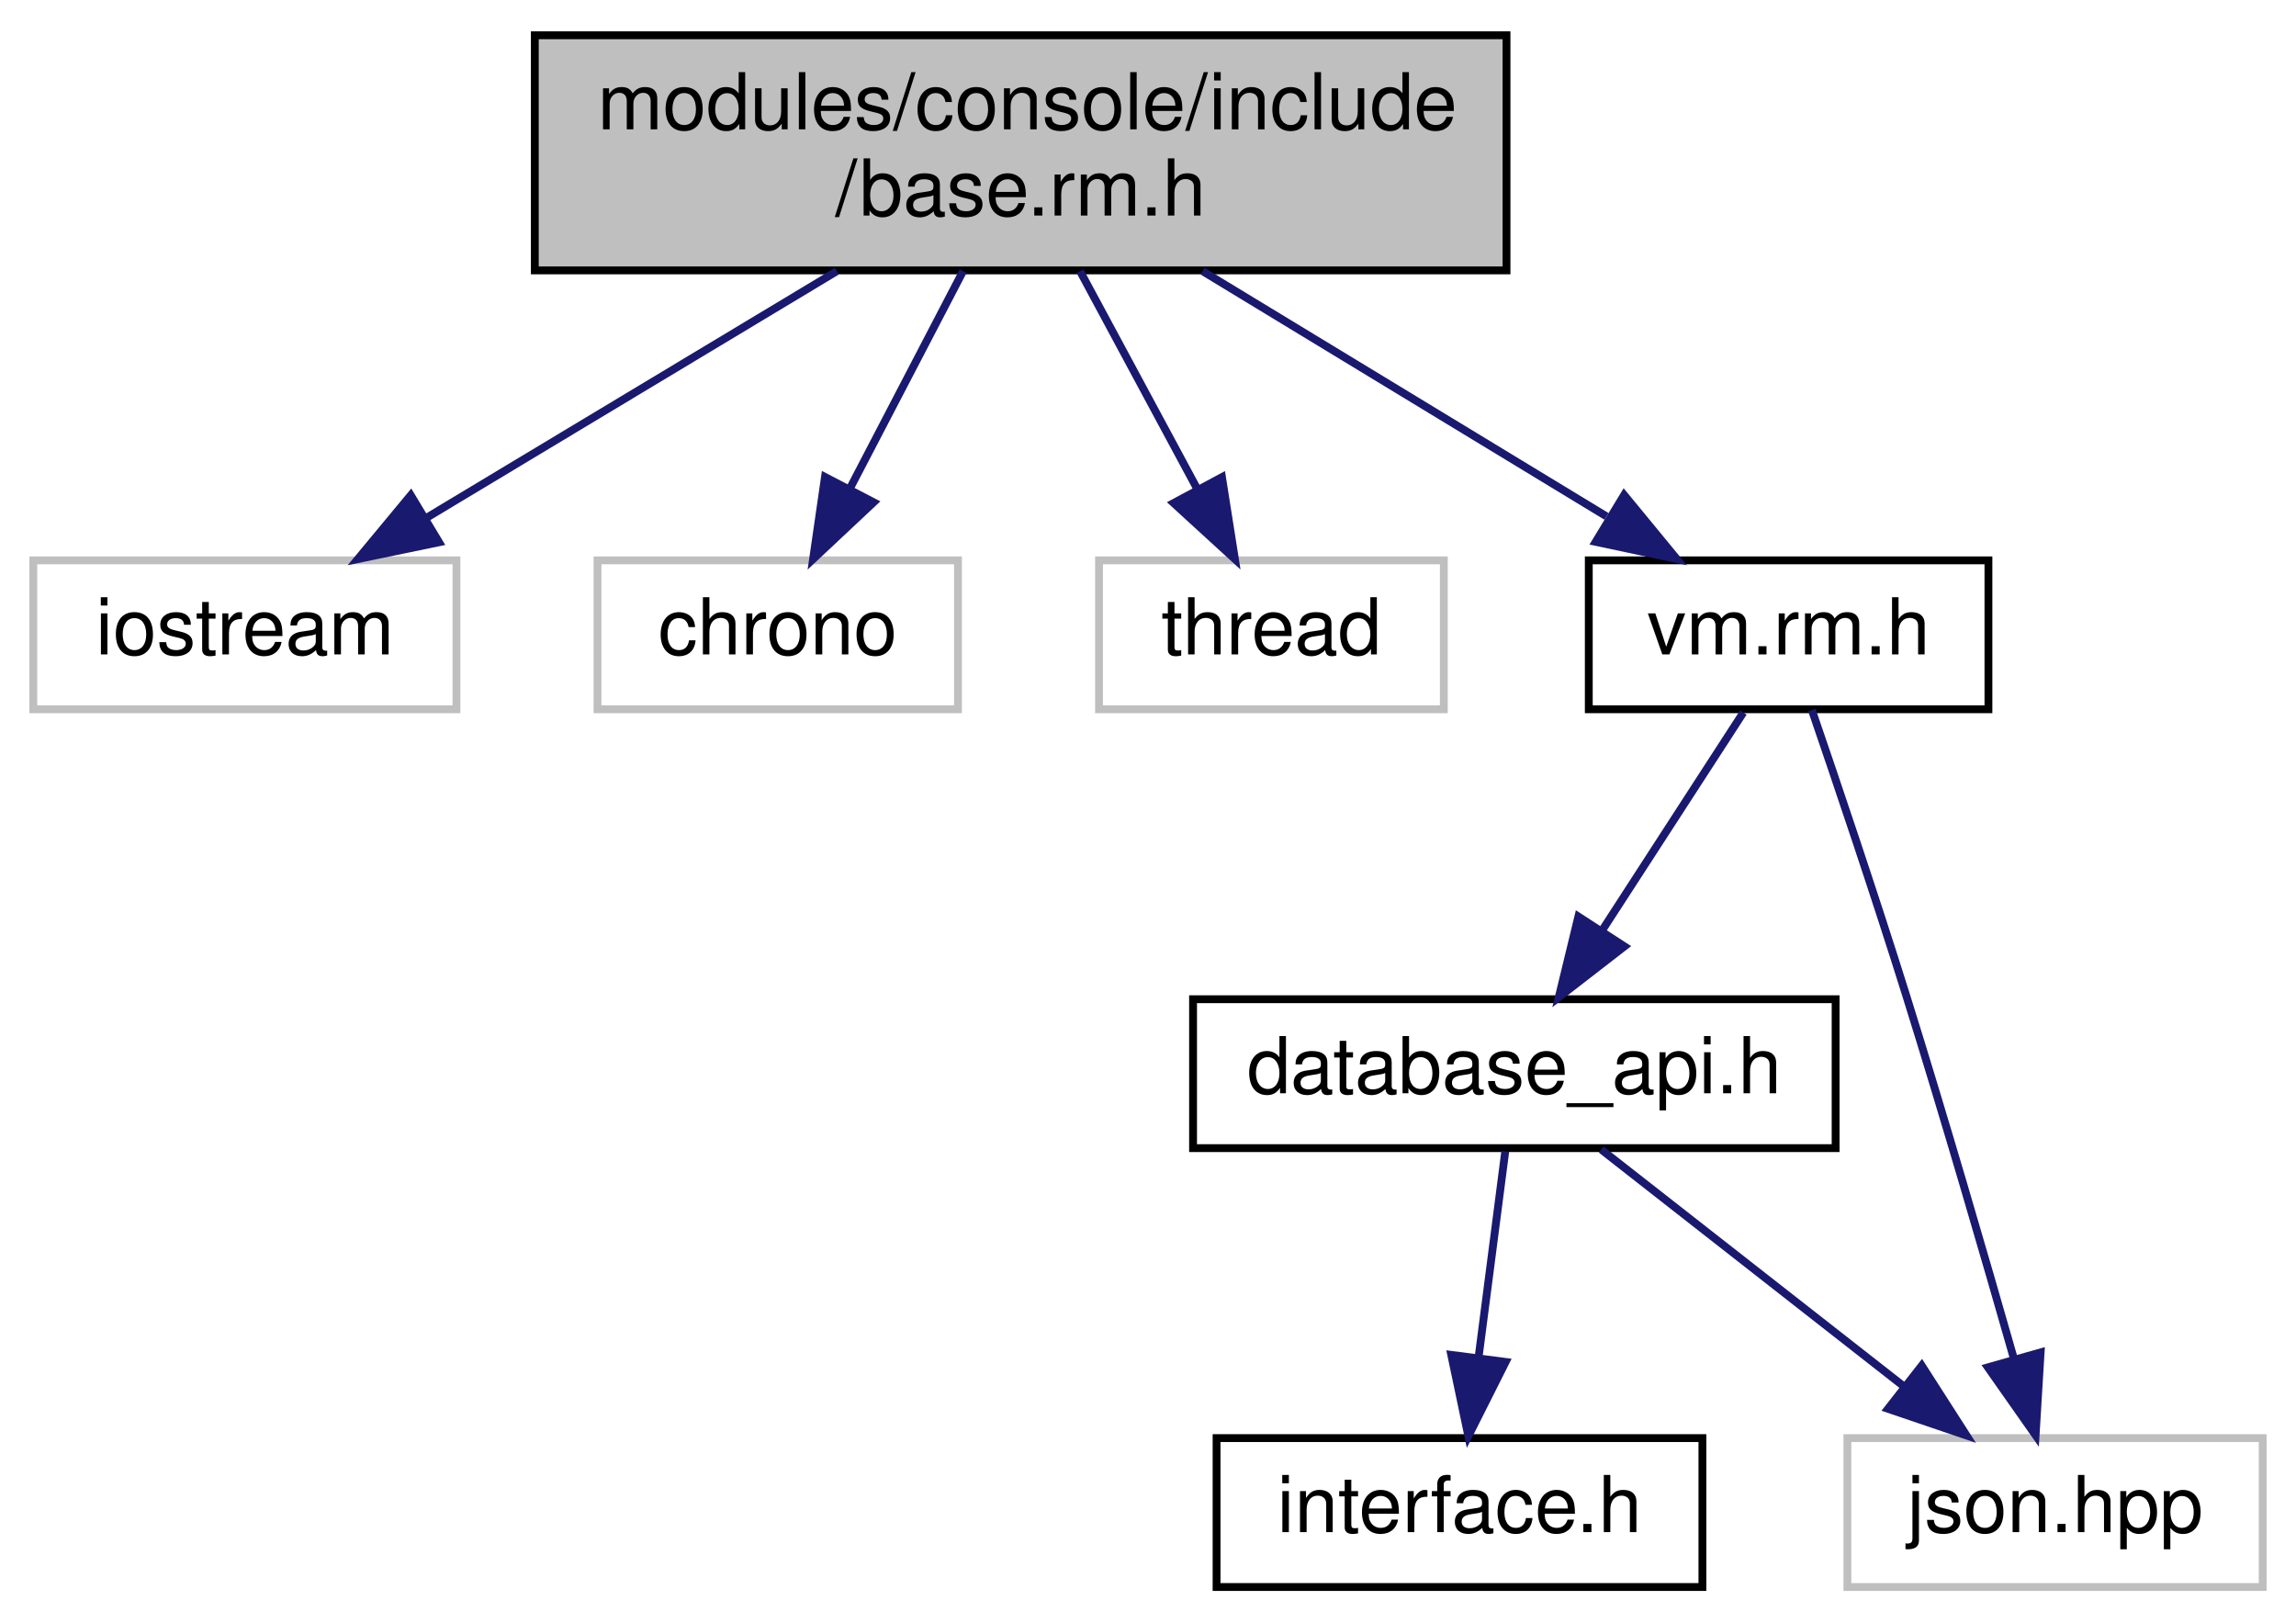
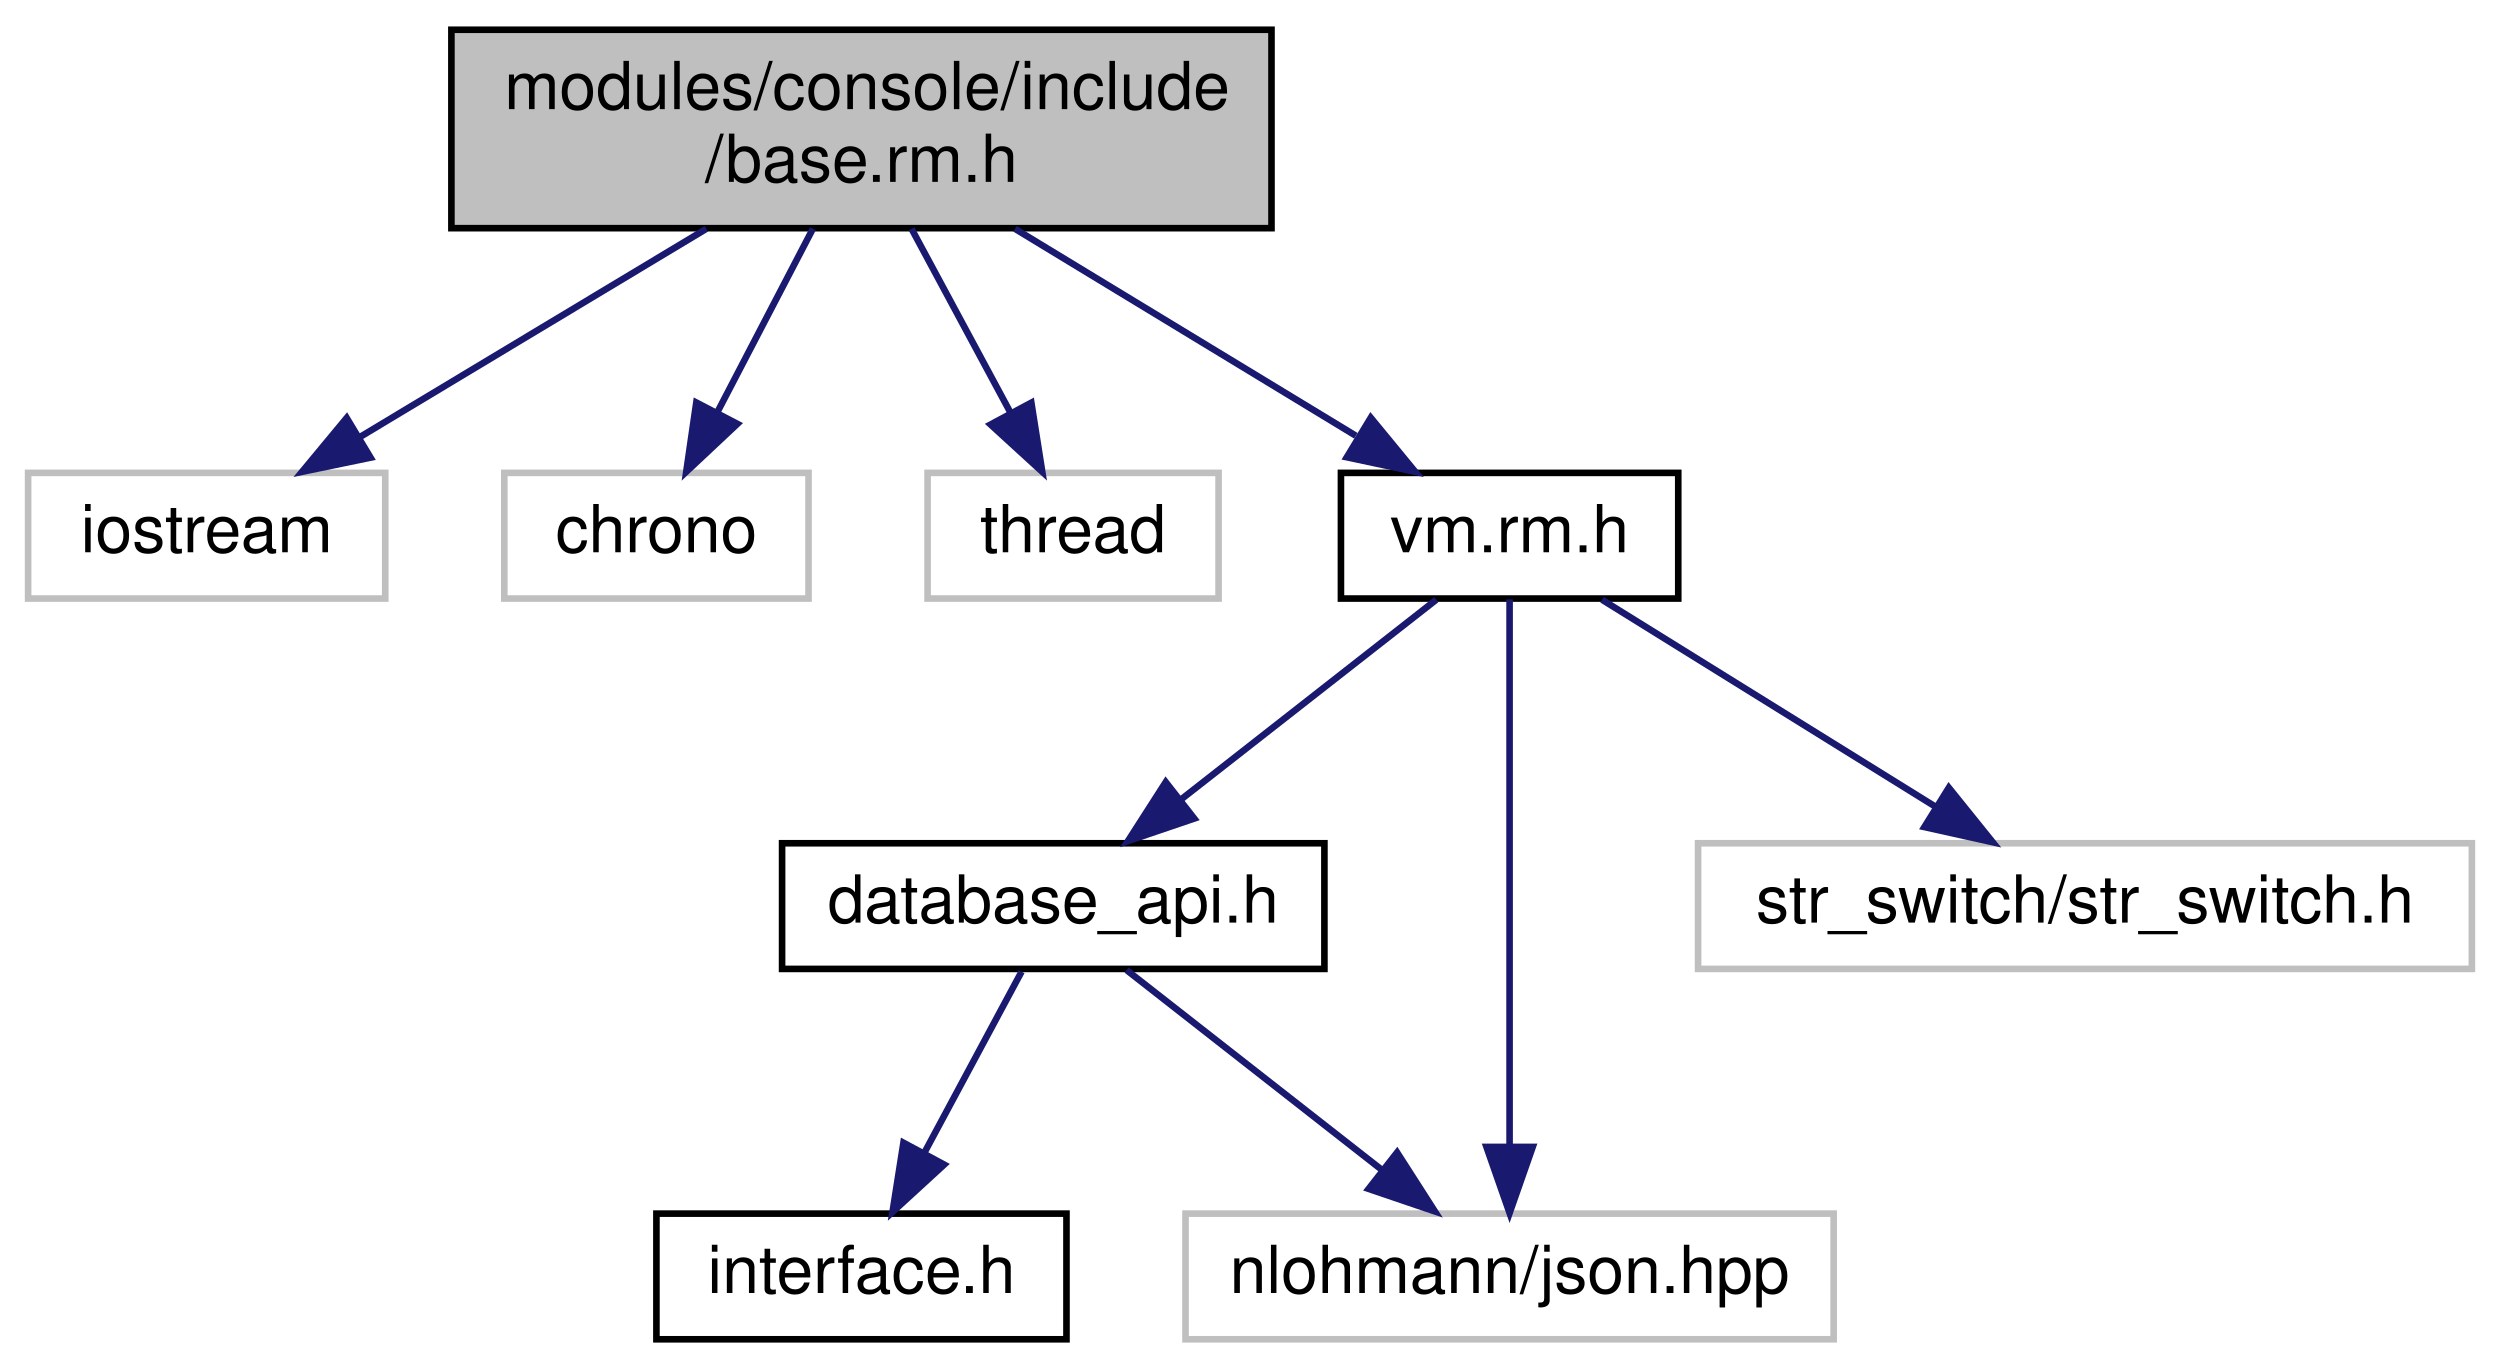
- <svg xmlns="http://www.w3.org/2000/svg" xmlns:xlink="http://www.w3.org/1999/xlink" width="293pt" height="207pt" viewBox="0.00 0.00 292.50 207.00">
+ <svg xmlns="http://www.w3.org/2000/svg" xmlns:xlink="http://www.w3.org/1999/xlink" width="378pt" height="207pt" viewBox="0.00 0.00 377.50 207.00">
  <g id="graph0" class="graph" transform="scale(1 1) rotate(0) translate(4 203)">
    <g id="node1" class="node">
      <g id="a_node1">
        <a xlink:title=" ">
          <polygon fill="#bfbfbf" stroke="black" points="64,-168.5 64,-198.5 188,-198.5 188,-168.5 64,-168.5" />
          <text text-anchor="start" x="72" y="-186.5" font-family="Helvetica,sans-Serif" font-size="10.00">modules/console/include</text>
          <text text-anchor="middle" x="126" y="-175.5" font-family="Helvetica,sans-Serif" font-size="10.00">/base.rm.h</text>
        </a>
      </g>
    </g>
    <g id="node2" class="node">
      <g id="a_node2">
        <a xlink:title=" ">
          <polygon fill="none" stroke="#bfbfbf" points="0,-112.5 0,-131.5 54,-131.5 54,-112.5 0,-112.5" />
          <text text-anchor="middle" x="27" y="-119.5" font-family="Helvetica,sans-Serif" font-size="10.00">iostream</text>
        </a>
      </g>
    </g>
    <g id="edge1" class="edge">
      <path fill="none" stroke="midnightblue" d="M102.54,-168.4C86.67,-158.86 65.81,-146.32 50.03,-136.84" />
      <polygon fill="midnightblue" stroke="midnightblue" points="51.78,-133.81 41.41,-131.66 48.17,-139.81 51.78,-133.81" />
    </g>
    <g id="node3" class="node">
      <g id="a_node3">
        <a xlink:title=" ">
          <polygon fill="none" stroke="#bfbfbf" points="72,-112.5 72,-131.5 118,-131.5 118,-112.5 72,-112.5" />
          <text text-anchor="middle" x="95" y="-119.5" font-family="Helvetica,sans-Serif" font-size="10.00">chrono</text>
        </a>
      </g>
    </g>
    <g id="edge2" class="edge">
      <path fill="none" stroke="midnightblue" d="M118.65,-168.4C114.33,-160.11 108.83,-149.55 104.23,-140.71" />
      <polygon fill="midnightblue" stroke="midnightblue" points="107.24,-138.91 99.51,-131.66 101.03,-142.14 107.24,-138.91" />
    </g>
    <g id="node4" class="node">
      <g id="a_node4">
        <a xlink:title=" ">
          <polygon fill="none" stroke="#bfbfbf" points="136,-112.5 136,-131.5 180,-131.5 180,-112.5 136,-112.5" />
          <text text-anchor="middle" x="158" y="-119.5" font-family="Helvetica,sans-Serif" font-size="10.00">thread</text>
        </a>
      </g>
    </g>
    <g id="edge3" class="edge">
      <path fill="none" stroke="midnightblue" d="M133.58,-168.4C138.04,-160.11 143.72,-149.55 148.48,-140.71" />
      <polygon fill="midnightblue" stroke="midnightblue" points="151.69,-142.12 153.34,-131.66 145.52,-138.81 151.69,-142.12" />
    </g>
    <g id="node5" class="node">
      <g id="a_node5">
        <a xlink:href="vm_8rm_8h.html" target="_top" xlink:title=" ">
          <polygon fill="none" stroke="black" points="198.5,-112.5 198.5,-131.5 249.5,-131.5 249.5,-112.5 198.5,-112.5" />
          <text text-anchor="middle" x="224" y="-119.5" font-family="Helvetica,sans-Serif" font-size="10.00">vm.rm.h</text>
        </a>
      </g>
    </g>
    <g id="edge4" class="edge">
      <path fill="none" stroke="midnightblue" d="M149.22,-168.4C164.79,-158.95 185.2,-146.56 200.76,-137.11" />
      <polygon fill="midnightblue" stroke="midnightblue" points="203.01,-139.84 209.74,-131.66 199.38,-133.86 203.01,-139.84" />
    </g>
    <g id="node6" class="node">
      <g id="a_node6">
        <a xlink:href="database__api_8h.html" target="_top" xlink:title=" ">
-           <polygon fill="none" stroke="black" points="148,-56.5 148,-75.5 230,-75.5 230,-56.5 148,-56.5" />
-           <text text-anchor="middle" x="189" y="-63.5" font-family="Helvetica,sans-Serif" font-size="10.00">database_api.h</text>
+           <polygon fill="none" stroke="black" points="114,-56.5 114,-75.5 196,-75.5 196,-56.5 114,-56.5" />
+           <text text-anchor="middle" x="155" y="-63.5" font-family="Helvetica,sans-Serif" font-size="10.00">database_api.h</text>
        </a>
      </g>
    </g>
    <g id="edge5" class="edge">
-       <path fill="none" stroke="midnightblue" d="M218.22,-112.08C213.33,-104.53 206.17,-93.49 200.17,-84.23" />
-       <polygon fill="midnightblue" stroke="midnightblue" points="203.05,-82.24 194.67,-75.75 197.17,-86.05 203.05,-82.24" />
+       <path fill="none" stroke="midnightblue" d="M212.91,-112.32C202.51,-104.18 186.74,-91.84 174.28,-82.09" />
+       <polygon fill="midnightblue" stroke="midnightblue" points="176.32,-79.24 166.29,-75.83 172.01,-84.75 176.32,-79.24" />
    </g>
    <g id="node8" class="node">
      <g id="a_node8">
        <a xlink:title=" ">
-           <polygon fill="none" stroke="#bfbfbf" points="231.5,-0.5 231.5,-19.5 284.5,-19.5 284.5,-0.5 231.5,-0.5" />
-           <text text-anchor="middle" x="258" y="-7.5" font-family="Helvetica,sans-Serif" font-size="10.00">json.hpp</text>
+           <polygon fill="none" stroke="#bfbfbf" points="175,-0.5 175,-19.5 273,-19.5 273,-0.5 175,-0.5" />
+           <text text-anchor="middle" x="224" y="-7.5" font-family="Helvetica,sans-Serif" font-size="10.00">nlohmann/json.hpp</text>
        </a>
      </g>
    </g>
    <g id="edge8" class="edge">
-       <path fill="none" stroke="midnightblue" d="M226.97,-112.4C230.07,-103.37 235.02,-88.73 239,-76 243.88,-60.4 249.06,-42.56 252.78,-29.53" />
-       <polygon fill="midnightblue" stroke="midnightblue" points="256.16,-30.44 255.52,-19.86 249.43,-28.53 256.16,-30.44" />
+       <path fill="none" stroke="midnightblue" d="M224,-112.37C224,-94.62 224,-53.67 224,-29.6" />
+       <polygon fill="midnightblue" stroke="midnightblue" points="227.5,-29.59 224,-19.59 220.5,-29.59 227.5,-29.59" />
+     </g>
+     <g id="node9" class="node">
+       <g id="a_node9">
+         <a xlink:title=" ">
+           <polygon fill="none" stroke="#bfbfbf" points="252.5,-56.5 252.5,-75.5 369.5,-75.5 369.5,-56.5 252.5,-56.5" />
+           <text text-anchor="middle" x="311" y="-63.5" font-family="Helvetica,sans-Serif" font-size="10.00">str_switch/str_switch.h</text>
+         </a>
+       </g>
+     </g>
+     <g id="edge9" class="edge">
+       <path fill="none" stroke="midnightblue" d="M237.98,-112.32C251.55,-103.9 272.38,-90.97 288.32,-81.07" />
+       <polygon fill="midnightblue" stroke="midnightblue" points="290.41,-83.9 297.06,-75.65 286.71,-77.95 290.41,-83.9" />
    </g>
    <g id="node7" class="node">
      <g id="a_node7">
        <a xlink:href="interface_8h.html" target="_top" xlink:title=" ">
-           <polygon fill="none" stroke="black" points="151,-0.5 151,-19.5 213,-19.5 213,-0.5 151,-0.5" />
-           <text text-anchor="middle" x="182" y="-7.5" font-family="Helvetica,sans-Serif" font-size="10.00">interface.h</text>
+           <polygon fill="none" stroke="black" points="95,-0.5 95,-19.5 157,-19.5 157,-0.5 95,-0.5" />
+           <text text-anchor="middle" x="126" y="-7.5" font-family="Helvetica,sans-Serif" font-size="10.00">interface.h</text>
        </a>
      </g>
    </g>
    <g id="edge6" class="edge">
-       <path fill="none" stroke="midnightblue" d="M187.84,-56.08C186.92,-48.93 185.58,-38.64 184.42,-29.69" />
-       <polygon fill="midnightblue" stroke="midnightblue" points="187.89,-29.22 183.13,-19.75 180.95,-30.12 187.89,-29.22" />
+       <path fill="none" stroke="midnightblue" d="M150.21,-56.08C146.24,-48.69 140.47,-37.95 135.57,-28.81" />
+       <polygon fill="midnightblue" stroke="midnightblue" points="138.51,-26.91 130.7,-19.75 132.35,-30.22 138.51,-26.91" />
    </g>
    <g id="edge7" class="edge">
-       <path fill="none" stroke="midnightblue" d="M200.09,-56.32C210.49,-48.18 226.26,-35.84 238.72,-26.09" />
-       <polygon fill="midnightblue" stroke="midnightblue" points="240.99,-28.75 246.71,-19.83 236.68,-23.24 240.99,-28.75" />
+       <path fill="none" stroke="midnightblue" d="M166.09,-56.32C176.49,-48.18 192.26,-35.84 204.72,-26.09" />
+       <polygon fill="midnightblue" stroke="midnightblue" points="206.99,-28.75 212.71,-19.83 202.68,-23.24 206.99,-28.75" />
    </g>
  </g>
</svg>
